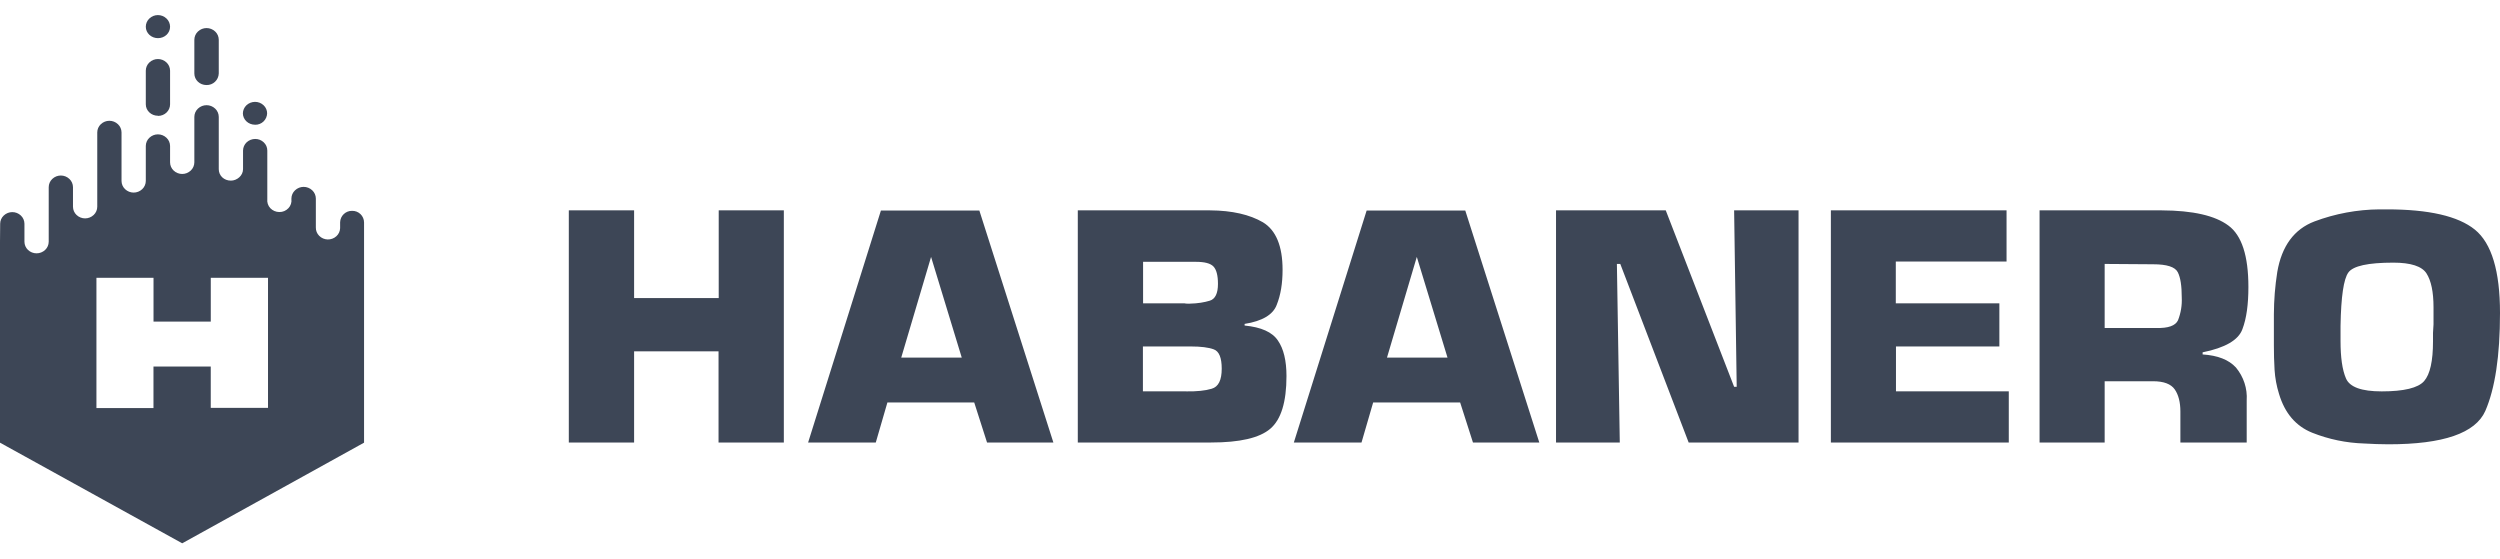
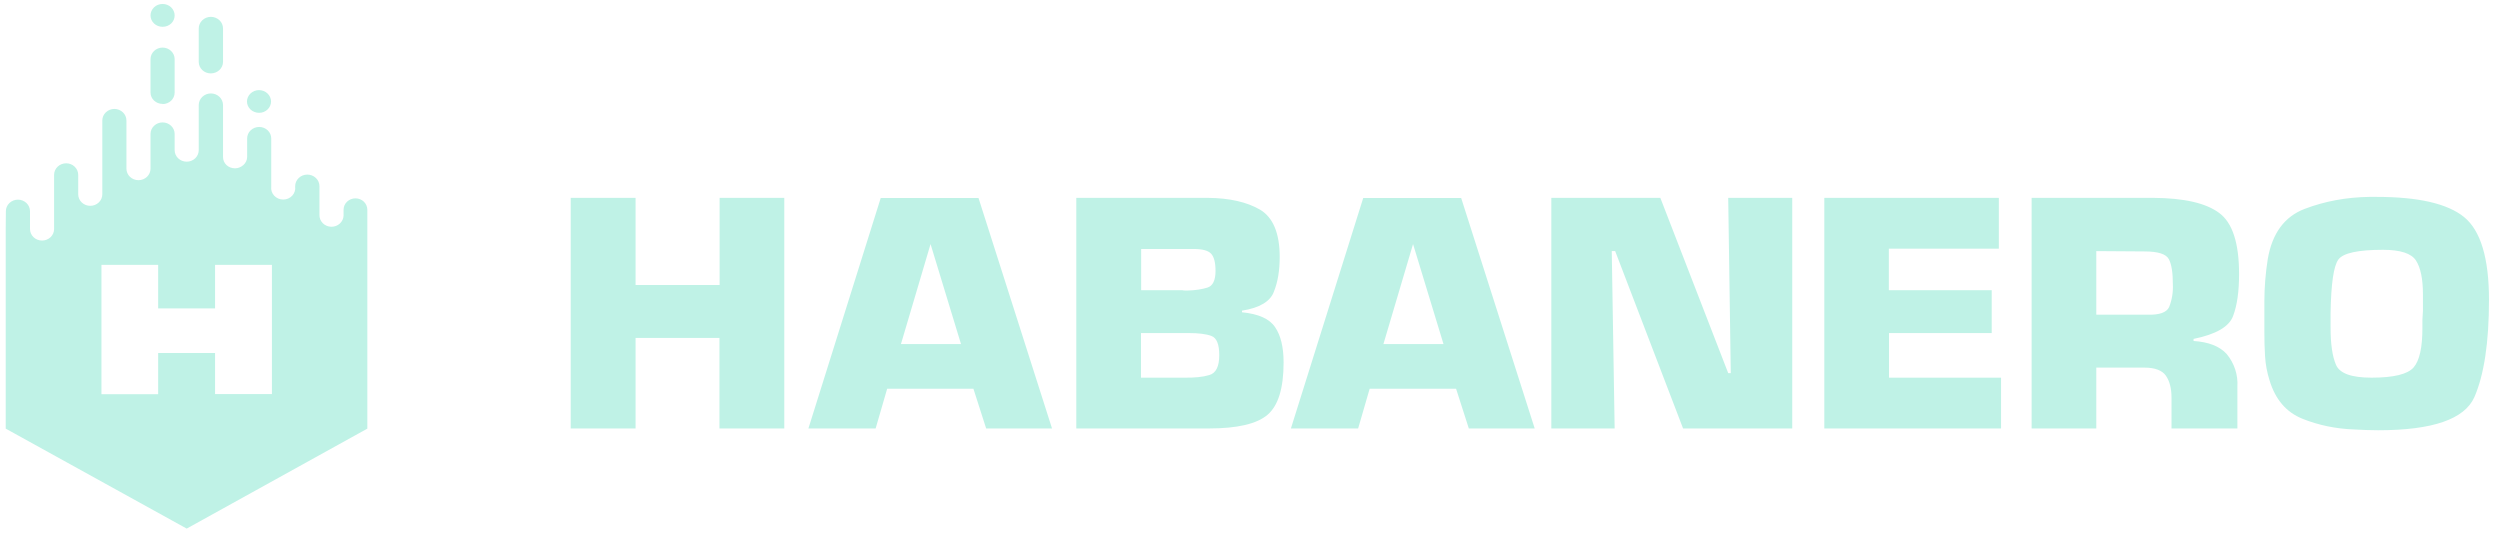
- <svg xmlns="http://www.w3.org/2000/svg" width="103" height="23" fill="none">
-   <path d="M32.286 18.231h-2.682v-3.756h-3.479v3.756h-2.69V8.667h2.69v3.614h3.486V8.667h2.683v9.564h-.008zm4.275-1.649l-.479 1.65h-2.788l3-9.559h4.055l3.05 9.558h-2.733l-.528-1.649h-3.584.007zm1.803-6.01l-1.233 4.16h2.493l-1.268-4.16h.008zm6.041-1.905h5.45c.91.006 1.635.175 2.177.491.535.323.81.976.81 1.959 0 .558-.078 1.036-.24 1.44-.148.404-.591.673-1.324.788v.067c.683.067 1.141.27 1.373.62.233.336.352.827.352 1.46 0 1.077-.225 1.797-.669 2.174-.443.377-1.253.565-2.436.565h-5.493V8.667zm4.395 3.83c.041.01.084.014.126.013h.099c.324-.007.598-.054.817-.121.225-.067.338-.303.338-.693 0-.35-.064-.586-.183-.714-.127-.134-.367-.195-.733-.195h-2.169v1.71H48.8zm.077 3.628c.422.006.775-.027 1.042-.108.282-.08.416-.357.416-.828 0-.444-.106-.713-.324-.794-.212-.081-.536-.121-.951-.121h-1.972v1.85h1.789zm7.697.457l-.48 1.65h-2.788l3-9.559h4.063l3.05 9.558h-2.733l-.528-1.649h-3.584zm1.802-6.01l-1.232 4.16h2.493l-1.268-4.16h.007zm15.732 7.66h-4.535l-2.817-7.357h-.14l.119 7.356h-2.627V8.667h4.521l2.817 7.27h.106l-.106-7.27H74.1v9.564h.007zm4.006-5.735h4.26v1.777h-4.26v1.85h4.648v2.107h-7.33V8.667h7.238v2.107h-4.563v1.723h.007zm5.908-3.83h5.042c1.282.006 2.197.215 2.747.626.549.404.823 1.245.823 2.53 0 .714-.077 1.293-.246 1.737-.162.451-.711.768-1.64.956v.087c.619.04 1.077.216 1.373.539.317.383.475.865.443 1.353v1.736h-2.732v-1.279c0-.376-.078-.686-.232-.908-.155-.222-.451-.337-.895-.337h-1.993v2.524H84.03V8.667h-.007zm4.817 4.846c.493.014.789-.094.894-.316.119-.301.171-.622.155-.943 0-.47-.05-.814-.162-1.036-.112-.222-.45-.33-1.02-.33l-1.994-.014v2.639h2.127zm4.845-.565c.002-.584.049-1.167.14-1.744.184-1.07.698-1.763 1.529-2.08a7.792 7.792 0 012.683-.498h.302c1.726 0 2.937.276 3.627.835.69.559 1.035 1.71 1.035 3.433 0 1.77-.204 3.116-.606 4.038-.408.916-1.732 1.373-3.985 1.373a17.893 17.893 0 01-1.007-.033 6.307 6.307 0 01-2.14-.444c-.67-.27-1.128-.801-1.367-1.602a4.202 4.202 0 01-.183-.99 16.125 16.125 0 01-.028-1.01v-1.278zm2.746.525v.572c0 .673.07 1.191.225 1.548s.641.532 1.472.532c.916 0 1.5-.142 1.747-.424.246-.283.366-.828.366-1.643v-.343l.021-.357v-.693c0-.64-.099-1.104-.289-1.4-.19-.296-.648-.444-1.366-.444-1.042 0-1.655.134-1.852.404-.197.269-.303.996-.324 2.2v.061-.013z" fill="#3D4656" />
-   <path fill-rule="evenodd" clip-rule="evenodd" d="M8.506 3.504a.493.493 0 00.507-.478V1.639a.47.47 0 00-.147-.34.516.516 0 00-.712 0 .47.47 0 00-.147.34v1.387c0 .27.225.478.5.478zM6.507 4.776c.281 0 .5-.215.5-.478V2.912a.467.467 0 00-.147-.338.512.512 0 00-.707 0 .467.467 0 00-.146.338v1.386c0 .263.225.471.5.471v.007zm0-3.204c.281 0 .5-.209.5-.471A.467.467 0 006.86.763a.512.512 0 00-.707 0 .467.467 0 00-.146.338c0 .262.225.471.5.471zm4.006 3.568a.485.485 0 00.493-.478v.013a.458.458 0 00-.146-.338.504.504 0 00-.354-.14.52.52 0 00-.353.14.477.477 0 00-.147.338v-.013c0 .269.226.477.507.477z" fill="#3D4656" />
-   <path fill-rule="evenodd" clip-rule="evenodd" d="M14.506 8.687a.484.484 0 00-.493.47V9.4a.469.469 0 01-.156.334.513.513 0 01-.707-.019.467.467 0 01-.137-.342V8.182a.47.47 0 00-.147-.34.515.515 0 00-.712 0 .47.47 0 00-.148.34v.02a.458.458 0 01-.122.374.499.499 0 01-.374.16.52.52 0 01-.374-.16.473.473 0 01-.123-.374V6.203a.46.46 0 00-.146-.338.501.501 0 00-.354-.14.52.52 0 00-.353.14.477.477 0 00-.147.338v.767c0 .27-.253.472-.5.472-.281 0-.5-.202-.5-.472V4.816a.47.47 0 00-.147-.34.516.516 0 00-.712 0 .47.47 0 00-.147.34v1.872a.467.467 0 01-.147.338.512.512 0 01-.707 0 .467.467 0 01-.146-.338v-.673a.467.467 0 00-.147-.338.512.512 0 00-.707 0 .467.467 0 00-.146.338v1.44a.467.467 0 01-.147.338.512.512 0 01-.707 0 .467.467 0 01-.146-.338v-2a.467.467 0 00-.147-.337.512.512 0 00-.707 0 .467.467 0 00-.146.338v3.062a.467.467 0 01-.147.338.512.512 0 01-.707 0 .467.467 0 01-.146-.338v-.807a.467.467 0 00-.147-.338.512.512 0 00-.707 0 .467.467 0 00-.146.338v2.248a.467.467 0 01-.147.338.512.512 0 01-.353.14.512.512 0 01-.354-.14.467.467 0 01-.146-.338v-.74a.467.467 0 00-.146-.338.512.512 0 00-.708 0 .467.467 0 00-.146.338L0 9.959v8.279l7.507 4.146 7.492-4.146V9.165a.48.48 0 00-.493-.478zm-3.465 8.117H8.683v-1.703h-2.36v1.71h-2.35v-5.365h2.352v1.804h2.359v-1.804h2.358v5.372-.014z" fill="#3D4656" />
+ <svg xmlns="http://www.w3.org/2000/svg" width="91" height="20" viewBox="0 0 91 20" fill="none">
+   <path d="M28.542 15.596H26.188V12.3H23.135V15.596H20.774V7.202H23.135V10.374H26.194V7.202H28.548V15.596H28.542ZM32.293 14.149L31.873 15.596H29.426L32.058 7.208H35.618L38.294 15.596H35.896L35.432 14.149H32.287H32.293ZM33.875 8.874L32.794 12.525H34.981L33.869 8.874H33.875ZM39.177 7.202H43.96C44.758 7.208 45.394 7.356 45.87 7.634C46.34 7.917 46.581 8.49 46.581 9.353C46.581 9.843 46.513 10.262 46.37 10.617C46.241 10.971 45.851 11.207 45.209 11.308V11.367C45.808 11.426 46.21 11.603 46.414 11.91C46.618 12.206 46.723 12.637 46.723 13.192C46.723 14.137 46.525 14.769 46.136 15.1C45.746 15.431 45.036 15.596 43.998 15.596H39.177V7.202ZM43.033 10.563C43.07 10.572 43.107 10.576 43.145 10.575H43.231C43.516 10.569 43.757 10.528 43.948 10.469C44.146 10.41 44.245 10.203 44.245 9.861C44.245 9.553 44.189 9.347 44.084 9.234C43.973 9.116 43.763 9.063 43.441 9.063H41.538V10.563H43.033ZM43.102 13.747C43.472 13.753 43.781 13.724 44.016 13.653C44.263 13.582 44.381 13.34 44.381 12.926C44.381 12.536 44.288 12.3 44.096 12.229C43.911 12.158 43.627 12.123 43.262 12.123H41.532V13.747H43.102ZM49.856 14.149L49.436 15.596H46.989L49.621 7.208H53.187L55.863 15.596H53.465L53.001 14.149H49.856ZM51.438 8.874L50.356 12.525H52.544L51.432 8.874H51.438ZM65.243 15.596H61.264L58.792 9.14H58.668L58.773 15.596H56.468V7.202H60.436L62.907 13.582H63L62.907 7.202H65.237V15.596H65.243ZM68.76 10.563H72.498V12.123H68.76V13.747H72.838V15.596H66.405V7.202H72.758V9.051H68.754V10.563H68.76ZM73.945 7.202H78.369C79.494 7.208 80.297 7.391 80.779 7.752C81.261 8.106 81.502 8.845 81.502 9.973C81.502 10.599 81.434 11.107 81.286 11.497C81.144 11.893 80.662 12.17 79.846 12.336V12.412C80.39 12.448 80.792 12.601 81.051 12.885C81.329 13.221 81.468 13.644 81.441 14.072V15.596H79.043V14.474C79.043 14.143 78.975 13.871 78.839 13.676C78.703 13.482 78.443 13.381 78.054 13.381H76.305V15.596H73.951V7.202H73.945ZM78.171 11.455C78.604 11.467 78.864 11.373 78.956 11.178C79.06 10.914 79.106 10.633 79.092 10.351C79.092 9.937 79.049 9.636 78.95 9.441C78.851 9.246 78.555 9.152 78.054 9.152L76.305 9.14V11.455H78.171ZM82.423 10.959C82.425 10.447 82.466 9.936 82.547 9.429C82.707 8.49 83.159 7.882 83.888 7.604C84.617 7.326 85.402 7.179 86.242 7.167H86.508C88.022 7.167 89.085 7.409 89.69 7.899C90.296 8.39 90.599 9.4 90.599 10.912C90.599 12.466 90.42 13.647 90.067 14.456C89.709 15.259 88.547 15.661 86.57 15.661C86.275 15.66 85.98 15.65 85.686 15.632C85.025 15.608 84.394 15.478 83.807 15.242C83.22 15.005 82.819 14.539 82.609 13.836C82.52 13.553 82.466 13.262 82.448 12.968C82.429 12.672 82.423 12.377 82.423 12.082V11.455V10.959ZM84.833 11.42V11.922C84.833 12.513 84.895 12.968 85.031 13.281C85.167 13.594 85.593 13.747 86.323 13.747C87.126 13.747 87.639 13.623 87.855 13.375C88.071 13.127 88.176 12.649 88.176 11.934V11.633L88.195 11.32V11.018V10.711C88.195 10.15 88.108 9.742 87.942 9.483C87.775 9.223 87.373 9.093 86.743 9.093C85.828 9.093 85.29 9.211 85.117 9.447C84.944 9.683 84.852 10.321 84.833 11.379V11.432V11.42Z" fill="#BFF2E6" />
+   <path fill-rule="evenodd" clip-rule="evenodd" d="M7.673 2.672C7.92 2.672 8.118 2.483 8.118 2.252V1.036C8.118 0.924 8.072 0.816 7.989 0.737C7.906 0.658 7.793 0.613 7.676 0.613C7.559 0.613 7.447 0.658 7.364 0.737C7.281 0.816 7.234 0.924 7.234 1.036V2.252C7.234 2.489 7.432 2.672 7.673 2.672Z" fill="#BFF2E6" />
+   <path fill-rule="evenodd" clip-rule="evenodd" d="M5.918 3.788C6.165 3.788 6.357 3.599 6.357 3.369V2.152C6.357 2.041 6.311 1.934 6.228 1.855C6.146 1.777 6.034 1.732 5.918 1.732C5.802 1.732 5.69 1.777 5.608 1.855C5.525 1.934 5.479 2.041 5.479 2.152V3.369C5.479 3.599 5.677 3.782 5.918 3.782V3.788Z" fill="#BFF2E6" />
+   <path fill-rule="evenodd" clip-rule="evenodd" d="M5.918 0.976C6.165 0.976 6.357 0.793 6.357 0.563C6.357 0.452 6.311 0.345 6.228 0.266C6.146 0.188 6.034 0.144 5.918 0.144C5.802 0.144 5.69 0.188 5.608 0.266C5.525 0.345 5.479 0.452 5.479 0.563C5.479 0.793 5.677 0.976 5.918 0.976Z" fill="#BFF2E6" />
+   <path fill-rule="evenodd" clip-rule="evenodd" d="M9.434 4.107C9.675 4.107 9.867 3.918 9.867 3.688V3.7C9.867 3.645 9.855 3.59 9.833 3.539C9.811 3.488 9.779 3.442 9.738 3.403C9.698 3.364 9.649 3.333 9.596 3.312C9.543 3.291 9.486 3.28 9.428 3.28C9.37 3.28 9.313 3.291 9.26 3.312C9.207 3.333 9.159 3.364 9.118 3.403C9.077 3.442 9.045 3.488 9.023 3.539C9.001 3.59 8.989 3.645 8.989 3.7V3.688C8.989 3.924 9.187 4.107 9.434 4.107Z" fill="#BFF2E6" />
+   <path fill-rule="evenodd" clip-rule="evenodd" d="M12.938 7.22C12.703 7.22 12.506 7.403 12.506 7.634V7.846C12.502 7.958 12.453 8.063 12.368 8.139C12.284 8.216 12.171 8.257 12.055 8.254C11.938 8.251 11.828 8.204 11.748 8.123C11.668 8.042 11.625 7.934 11.628 7.823V6.777C11.628 6.665 11.582 6.558 11.499 6.479C11.416 6.399 11.303 6.355 11.186 6.355C11.069 6.355 10.957 6.399 10.874 6.479C10.791 6.558 10.744 6.665 10.744 6.777V6.795C10.752 6.854 10.746 6.913 10.727 6.97C10.709 7.027 10.678 7.079 10.637 7.123C10.596 7.167 10.545 7.203 10.489 7.227C10.432 7.251 10.371 7.264 10.309 7.264C10.247 7.264 10.185 7.251 10.129 7.227C10.072 7.203 10.022 7.167 9.981 7.123C9.939 7.079 9.909 7.027 9.89 6.97C9.871 6.913 9.866 6.854 9.873 6.795V5.041C9.873 4.985 9.862 4.931 9.84 4.88C9.818 4.829 9.785 4.783 9.745 4.744C9.704 4.705 9.655 4.674 9.602 4.653C9.549 4.632 9.492 4.621 9.434 4.621C9.377 4.621 9.32 4.632 9.266 4.653C9.213 4.674 9.165 4.705 9.124 4.744C9.083 4.783 9.051 4.829 9.029 4.88C9.007 4.931 8.996 4.985 8.996 5.041V5.714C8.996 5.95 8.773 6.127 8.557 6.127C8.31 6.127 8.118 5.95 8.118 5.714V3.824C8.118 3.712 8.071 3.604 7.989 3.525C7.906 3.446 7.793 3.401 7.676 3.401C7.559 3.401 7.447 3.446 7.364 3.525C7.281 3.604 7.234 3.712 7.234 3.824V5.466C7.234 5.577 7.188 5.684 7.106 5.762C7.024 5.841 6.912 5.885 6.796 5.885C6.679 5.885 6.568 5.841 6.485 5.762C6.403 5.684 6.357 5.577 6.357 5.466V4.875C6.357 4.764 6.311 4.657 6.228 4.579C6.146 4.5 6.034 4.456 5.918 4.456C5.802 4.456 5.69 4.5 5.608 4.579C5.525 4.657 5.479 4.764 5.479 4.875V6.139C5.479 6.25 5.433 6.357 5.351 6.436C5.268 6.514 5.157 6.559 5.04 6.559C4.924 6.559 4.813 6.514 4.73 6.436C4.648 6.357 4.602 6.25 4.602 6.139V4.385C4.602 4.274 4.556 4.167 4.473 4.088C4.391 4.01 4.279 3.965 4.163 3.965C4.047 3.965 3.935 4.01 3.853 4.088C3.77 4.167 3.724 4.274 3.724 4.385V7.073C3.724 7.184 3.678 7.29 3.596 7.369C3.513 7.448 3.402 7.492 3.285 7.492C3.169 7.492 3.057 7.448 2.975 7.369C2.893 7.29 2.847 7.184 2.847 7.073V6.364C2.847 6.252 2.8 6.146 2.718 6.067C2.636 5.988 2.524 5.944 2.408 5.944C2.292 5.944 2.18 5.988 2.098 6.067C2.015 6.146 1.969 6.252 1.969 6.364V8.337C1.969 8.448 1.923 8.555 1.841 8.633C1.758 8.712 1.647 8.756 1.53 8.756C1.414 8.756 1.302 8.712 1.22 8.633C1.138 8.555 1.092 8.448 1.092 8.337V7.687C1.092 7.576 1.045 7.469 0.963 7.39C0.881 7.312 0.769 7.267 0.653 7.267C0.537 7.267 0.425 7.312 0.343 7.39C0.26 7.469 0.214 7.576 0.214 7.687L0.208 8.337V15.602L6.796 19.241L13.371 15.602V11.007V7.64C13.371 7.403 13.179 7.22 12.938 7.22ZM9.898 14.344H7.828V12.85H5.757V14.35H3.693V9.642H5.757V11.225H7.828V9.642H9.898V14.356V14.344Z" fill="#BFF2E6" />
</svg>
